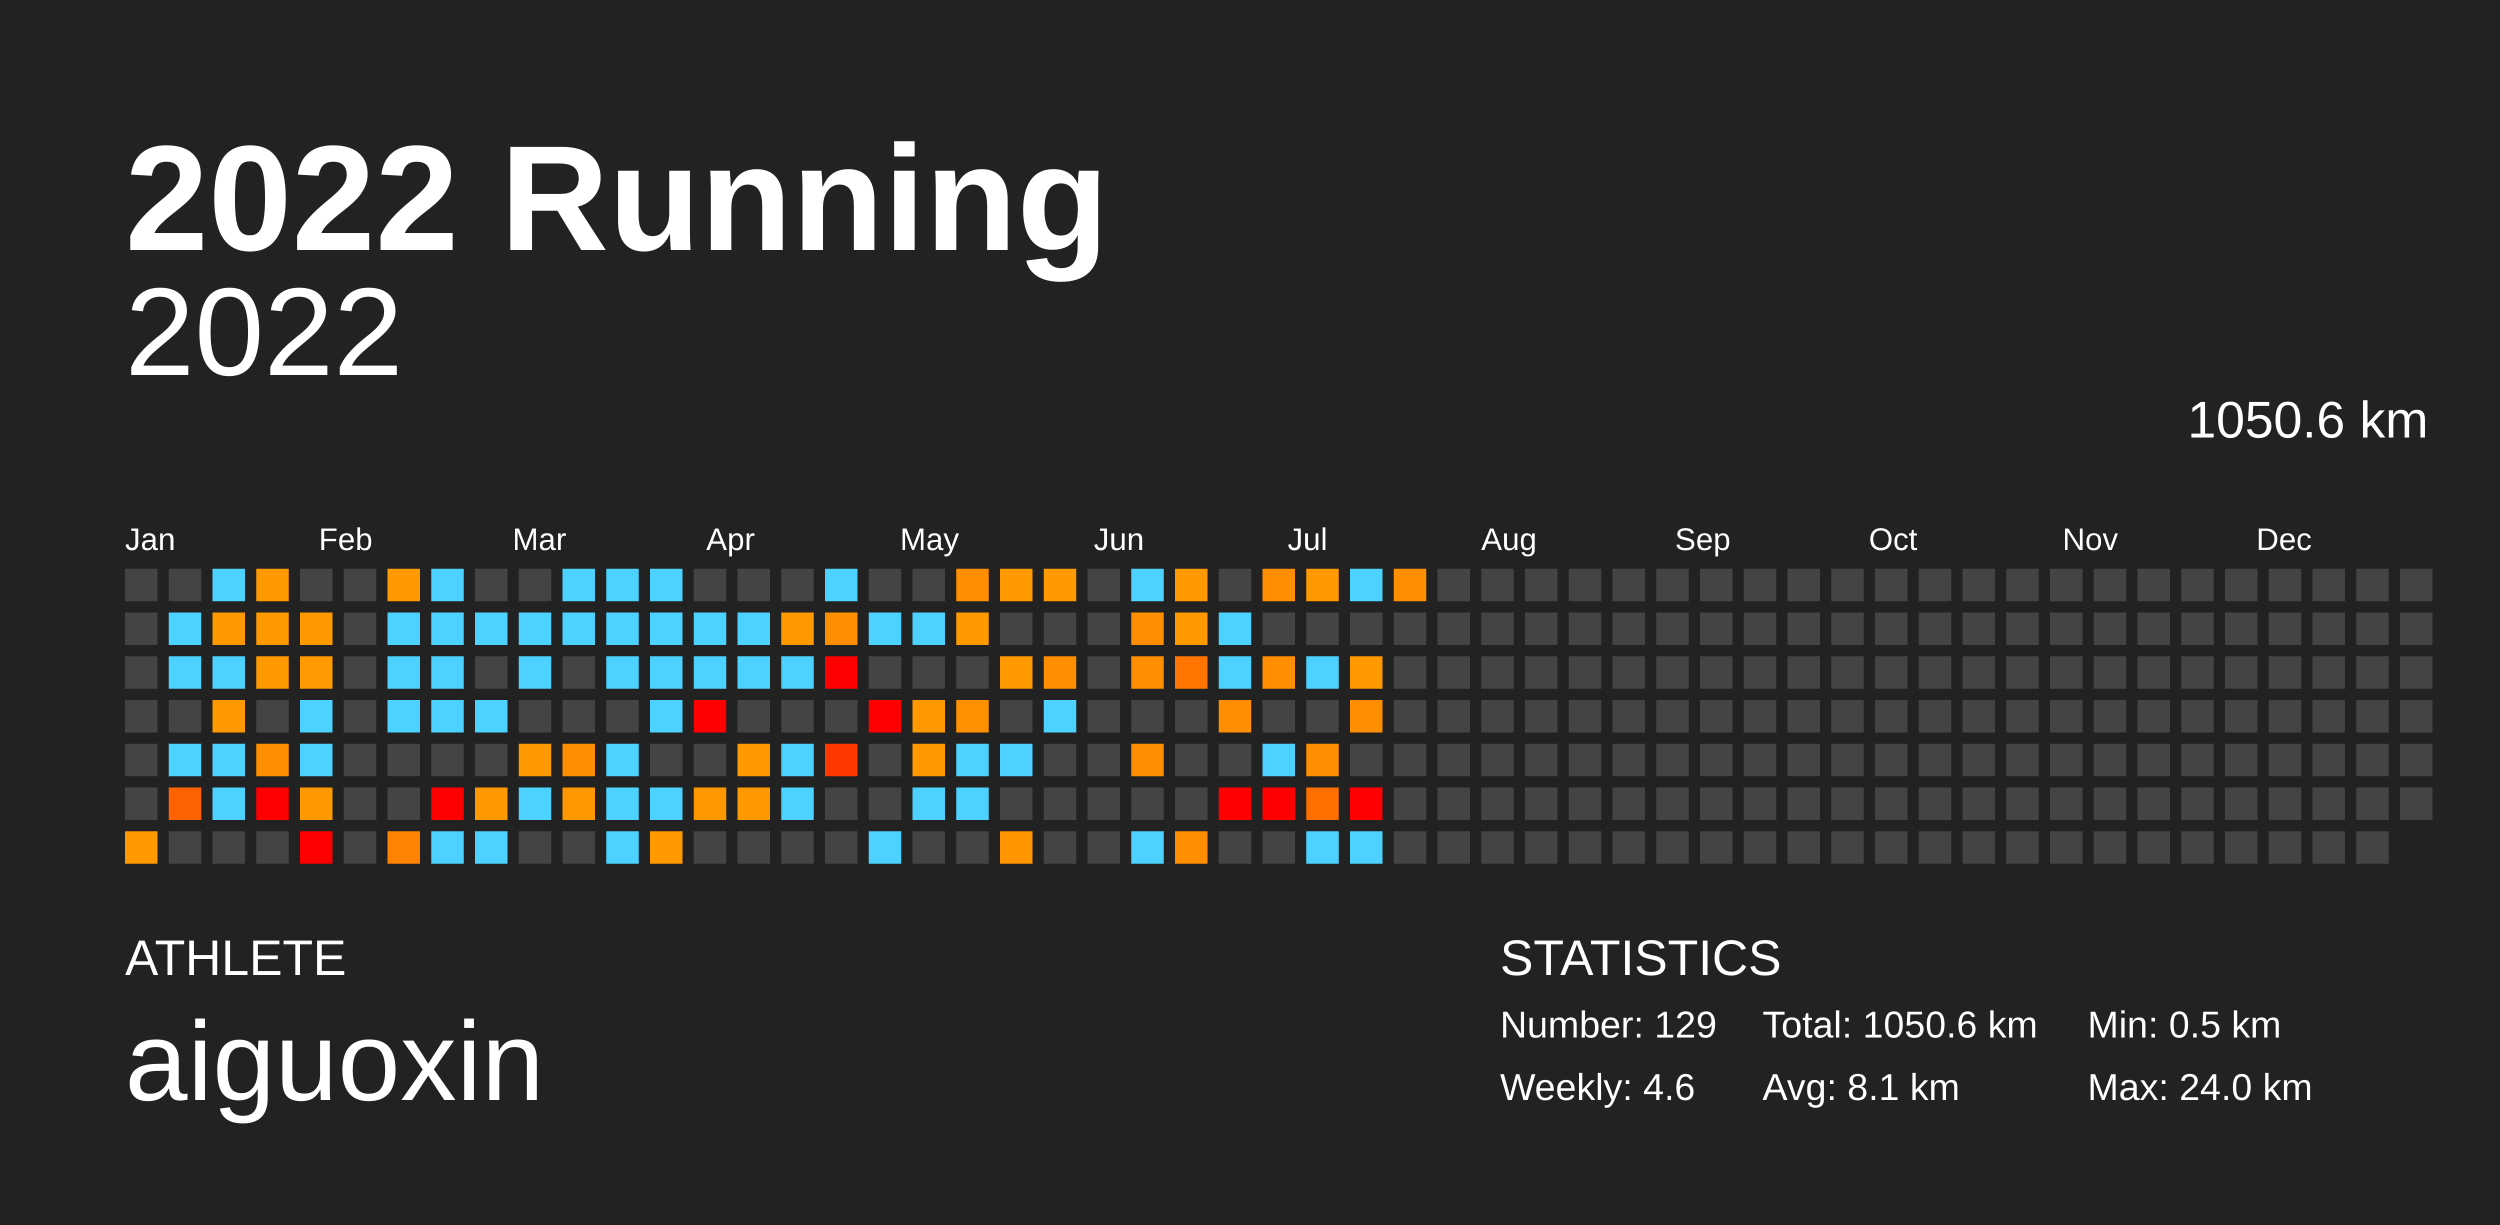
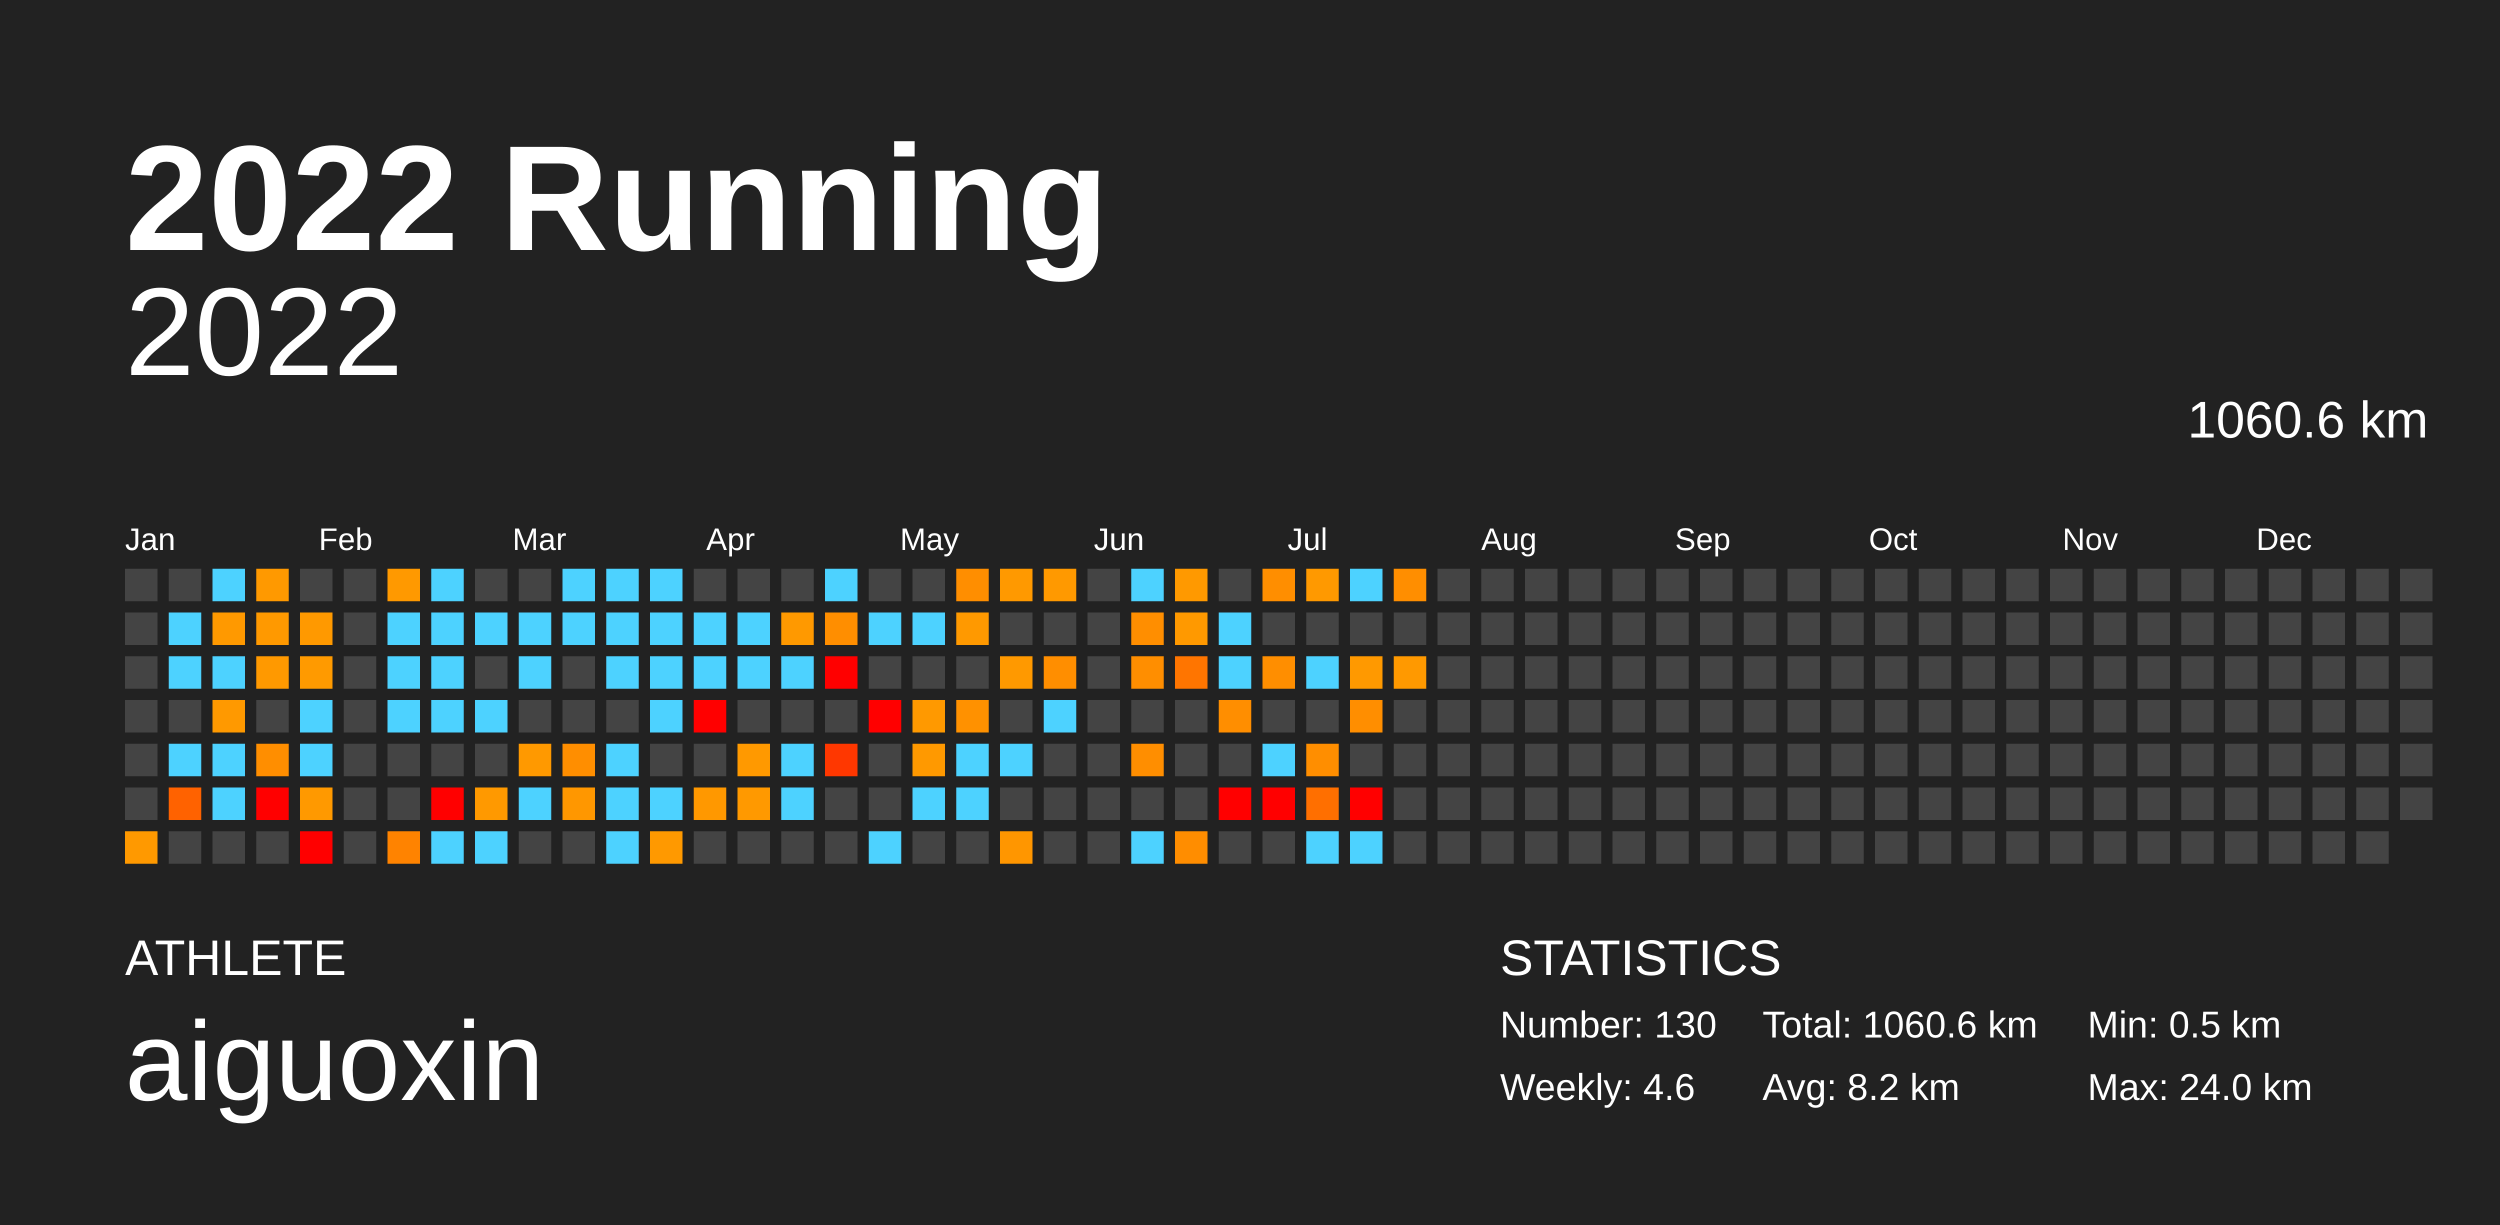
<svg xmlns="http://www.w3.org/2000/svg" baseProfile="full" height="98mm" version="1.1" viewBox="0,0,200,98" width="200mm">
  <defs />
  <rect fill="#222222" height="98" width="200" x="0" y="0" />
  <text fill="#FFFFFF" style="font-size:12px; font-family:Arial; font-weight:bold;" x="10" y="20">2022 Running</text>
  <text fill="#FFFFFF" style="font-size:4px; font-family:Arial" x="10" y="78">ATHLETE</text>
  <text fill="#FFFFFF" style="font-size:9px; font-family:Arial" x="10" y="88">aiguoxin</text>
  <text fill="#FFFFFF" style="font-size:4px; font-family:Arial" x="120" y="78">STATISTICS</text>
-   <text fill="#FFFFFF" style="font-size:3px; font-family:Arial" x="120" y="83">Number: 129</text>
+   <text fill="#FFFFFF" style="font-size:3px; font-family:Arial" x="120" y="83">Number: 130</text>
  <text fill="#FFFFFF" style="font-size:3px; font-family:Arial" x="120" y="88">Weekly: 4.6</text>
-   <text fill="#FFFFFF" style="font-size:3px; font-family:Arial" x="141" y="83">Total: 1050.6 km</text>
-   <text fill="#FFFFFF" style="font-size:3px; font-family:Arial" x="141" y="88">Avg: 8.1 km</text>
+   <text fill="#FFFFFF" style="font-size:3px; font-family:Arial" x="141" y="83">Total: 1060.6 km</text>
+   <text fill="#FFFFFF" style="font-size:3px; font-family:Arial" x="141" y="88">Avg: 8.2 km</text>
  <text fill="#FFFFFF" style="font-size:3px; font-family:Arial" x="167" y="83">Min: 0.5 km</text>
  <text fill="#FFFFFF" style="font-size:3px; font-family:Arial" x="167" y="88">Max: 24.0 km</text>
  <text alignment-baseline="hanging" fill="#FFFFFF" style="font-size:10.0px; font-family:Arial;" x="10" y="30">2022</text>
-   <text alignment-baseline="hanging" fill="#FFFFFF" style="font-size:4.125px; font-family:Arial;" x="175" y="35">1050.6 km</text>
+   <text alignment-baseline="hanging" fill="#FFFFFF" style="font-size:4.125px; font-family:Arial;" x="175" y="35">1060.6 km</text>
  <text fill="#FFFFFF" style="font-size:2.5px; font-family:Arial" x="10.0" y="44">Jan</text>
  <text fill="#FFFFFF" style="font-size:2.5px; font-family:Arial" x="25.5" y="44">Feb</text>
  <text fill="#FFFFFF" style="font-size:2.5px; font-family:Arial" x="41.0" y="44">Mar</text>
  <text fill="#FFFFFF" style="font-size:2.5px; font-family:Arial" x="56.5" y="44">Apr</text>
  <text fill="#FFFFFF" style="font-size:2.5px; font-family:Arial" x="72.0" y="44">May</text>
  <text fill="#FFFFFF" style="font-size:2.5px; font-family:Arial" x="87.5" y="44">Jun</text>
  <text fill="#FFFFFF" style="font-size:2.5px; font-family:Arial" x="103.0" y="44">Jul</text>
  <text fill="#FFFFFF" style="font-size:2.5px; font-family:Arial" x="118.5" y="44">Aug</text>
  <text fill="#FFFFFF" style="font-size:2.5px; font-family:Arial" x="134.0" y="44">Sep</text>
  <text fill="#FFFFFF" style="font-size:2.5px; font-family:Arial" x="149.5" y="44">Oct</text>
  <text fill="#FFFFFF" style="font-size:2.5px; font-family:Arial" x="165.0" y="44">Nov</text>
  <text fill="#FFFFFF" style="font-size:2.5px; font-family:Arial" x="180.5" y="44">Dec</text>
  <rect fill="#444444" height="2.6" width="2.6" x="10.0" y="45.5" />
  <rect fill="#444444" height="2.6" width="2.6" x="10.0" y="49.0" />
  <rect fill="#444444" height="2.6" width="2.6" x="10.0" y="52.5" />
  <rect fill="#444444" height="2.6" width="2.6" x="10.0" y="56.0" />
  <rect fill="#444444" height="2.6" width="2.6" x="10.0" y="59.5" />
  <rect fill="#444444" height="2.6" width="2.6" x="10.0" y="63.0" />
  <rect fill="#ff9900" height="2.6" width="2.6" x="10.0" y="66.5" />
  <rect fill="#444444" height="2.6" width="2.6" x="13.5" y="45.5" />
  <rect fill="#4dd2ff" height="2.6" width="2.6" x="13.5" y="49.0" />
  <rect fill="#4dd2ff" height="2.6" width="2.6" x="13.5" y="52.5" />
  <rect fill="#444444" height="2.6" width="2.6" x="13.5" y="56.0" />
  <rect fill="#4dd2ff" height="2.6" width="2.6" x="13.5" y="59.5" />
  <rect fill="#ff6200" height="2.6" width="2.6" x="13.5" y="63.0" />
  <rect fill="#444444" height="2.6" width="2.6" x="13.5" y="66.5" />
  <rect fill="#4dd2ff" height="2.6" width="2.6" x="17.0" y="45.5" />
  <rect fill="#ff9900" height="2.6" width="2.6" x="17.0" y="49.0" />
  <rect fill="#4dd2ff" height="2.6" width="2.6" x="17.0" y="52.5" />
  <rect fill="#ff9900" height="2.6" width="2.6" x="17.0" y="56.0" />
  <rect fill="#4dd2ff" height="2.6" width="2.6" x="17.0" y="59.5" />
  <rect fill="#4dd2ff" height="2.6" width="2.6" x="17.0" y="63.0" />
  <rect fill="#444444" height="2.6" width="2.6" x="17.0" y="66.5" />
  <rect fill="#ff9900" height="2.6" width="2.6" x="20.5" y="45.5" />
  <rect fill="#ff9900" height="2.6" width="2.6" x="20.5" y="49.0" />
  <rect fill="#ff9900" height="2.6" width="2.6" x="20.5" y="52.5" />
  <rect fill="#444444" height="2.6" width="2.6" x="20.5" y="56.0" />
  <rect fill="#ff8e00" height="2.6" width="2.6" x="20.5" y="59.5" />
  <rect fill="red" height="2.6" width="2.6" x="20.5" y="63.0" />
  <rect fill="#444444" height="2.6" width="2.6" x="20.5" y="66.5" />
  <rect fill="#444444" height="2.6" width="2.6" x="24.0" y="45.5" />
  <rect fill="#ff9900" height="2.6" width="2.6" x="24.0" y="49.0" />
  <rect fill="#ff9a00" height="2.6" width="2.6" x="24.0" y="52.5" />
  <rect fill="#4dd2ff" height="2.6" width="2.6" x="24.0" y="56.0" />
  <rect fill="#4dd2ff" height="2.6" width="2.6" x="24.0" y="59.5" />
  <rect fill="#ff9900" height="2.6" width="2.6" x="24.0" y="63.0" />
  <rect fill="red" height="2.6" width="2.6" x="24.0" y="66.5" />
  <rect fill="#444444" height="2.6" width="2.6" x="27.5" y="45.5" />
  <rect fill="#444444" height="2.6" width="2.6" x="27.5" y="49.0" />
  <rect fill="#444444" height="2.6" width="2.6" x="27.5" y="52.5" />
  <rect fill="#444444" height="2.6" width="2.6" x="27.5" y="56.0" />
  <rect fill="#444444" height="2.6" width="2.6" x="27.5" y="59.5" />
  <rect fill="#444444" height="2.6" width="2.6" x="27.5" y="63.0" />
  <rect fill="#444444" height="2.6" width="2.6" x="27.5" y="66.5" />
  <rect fill="#ff9900" height="2.6" width="2.6" x="31.0" y="45.5" />
  <rect fill="#4dd2ff" height="2.6" width="2.6" x="31.0" y="49.0" />
  <rect fill="#4dd2ff" height="2.6" width="2.6" x="31.0" y="52.5" />
  <rect fill="#4dd2ff" height="2.6" width="2.6" x="31.0" y="56.0" />
  <rect fill="#444444" height="2.6" width="2.6" x="31.0" y="59.5" />
  <rect fill="#444444" height="2.6" width="2.6" x="31.0" y="63.0" />
  <rect fill="#ff8300" height="2.6" width="2.6" x="31.0" y="66.5" />
  <rect fill="#4dd2ff" height="2.6" width="2.6" x="34.5" y="45.5" />
  <rect fill="#4dd2ff" height="2.6" width="2.6" x="34.5" y="49.0" />
  <rect fill="#4dd2ff" height="2.6" width="2.6" x="34.5" y="52.5" />
  <rect fill="#4dd2ff" height="2.6" width="2.6" x="34.5" y="56.0" />
  <rect fill="#444444" height="2.6" width="2.6" x="34.5" y="59.5" />
  <rect fill="red" height="2.6" width="2.6" x="34.5" y="63.0" />
  <rect fill="#4dd2ff" height="2.6" width="2.6" x="34.5" y="66.5" />
  <rect fill="#444444" height="2.6" width="2.6" x="38.0" y="45.5" />
  <rect fill="#4dd2ff" height="2.6" width="2.6" x="38.0" y="49.0" />
  <rect fill="#444444" height="2.6" width="2.6" x="38.0" y="52.5" />
  <rect fill="#4dd2ff" height="2.6" width="2.6" x="38.0" y="56.0" />
  <rect fill="#444444" height="2.6" width="2.6" x="38.0" y="59.5" />
  <rect fill="#ff9900" height="2.6" width="2.6" x="38.0" y="63.0" />
  <rect fill="#4dd2ff" height="2.6" width="2.6" x="38.0" y="66.5" />
  <rect fill="#444444" height="2.6" width="2.6" x="41.5" y="45.5" />
  <rect fill="#4dd2ff" height="2.6" width="2.6" x="41.5" y="49.0" />
  <rect fill="#4dd2ff" height="2.6" width="2.6" x="41.5" y="52.5" />
  <rect fill="#444444" height="2.6" width="2.6" x="41.5" y="56.0" />
  <rect fill="#ff9900" height="2.6" width="2.6" x="41.5" y="59.5" />
  <rect fill="#4dd2ff" height="2.6" width="2.6" x="41.5" y="63.0" />
  <rect fill="#444444" height="2.6" width="2.6" x="41.5" y="66.5" />
  <rect fill="#4dd2ff" height="2.6" width="2.6" x="45.0" y="45.5" />
  <rect fill="#4dd2ff" height="2.6" width="2.6" x="45.0" y="49.0" />
  <rect fill="#444444" height="2.6" width="2.6" x="45.0" y="52.5" />
  <rect fill="#444444" height="2.6" width="2.6" x="45.0" y="56.0" />
  <rect fill="#ff8e00" height="2.6" width="2.6" x="45.0" y="59.5" />
  <rect fill="#ff9700" height="2.6" width="2.6" x="45.0" y="63.0" />
  <rect fill="#444444" height="2.6" width="2.6" x="45.0" y="66.5" />
  <rect fill="#4dd2ff" height="2.6" width="2.6" x="48.5" y="45.5" />
  <rect fill="#4dd2ff" height="2.6" width="2.6" x="48.5" y="49.0" />
  <rect fill="#4dd2ff" height="2.6" width="2.6" x="48.5" y="52.5" />
  <rect fill="#444444" height="2.6" width="2.6" x="48.5" y="56.0" />
  <rect fill="#4dd2ff" height="2.6" width="2.6" x="48.5" y="59.5" />
  <rect fill="#4dd2ff" height="2.6" width="2.6" x="48.5" y="63.0" />
  <rect fill="#4dd2ff" height="2.6" width="2.6" x="48.5" y="66.5" />
  <rect fill="#4dd2ff" height="2.6" width="2.6" x="52.0" y="45.5" />
  <rect fill="#4dd2ff" height="2.6" width="2.6" x="52.0" y="49.0" />
  <rect fill="#4dd2ff" height="2.6" width="2.6" x="52.0" y="52.5" />
  <rect fill="#4dd2ff" height="2.6" width="2.6" x="52.0" y="56.0" />
  <rect fill="#444444" height="2.6" width="2.6" x="52.0" y="59.5" />
  <rect fill="#4dd2ff" height="2.6" width="2.6" x="52.0" y="63.0" />
  <rect fill="#ff9900" height="2.6" width="2.6" x="52.0" y="66.5" />
  <rect fill="#444444" height="2.6" width="2.6" x="55.5" y="45.5" />
  <rect fill="#4dd2ff" height="2.6" width="2.6" x="55.5" y="49.0" />
  <rect fill="#4dd2ff" height="2.6" width="2.6" x="55.5" y="52.5" />
  <rect fill="red" height="2.6" width="2.6" x="55.5" y="56.0" />
  <rect fill="#444444" height="2.6" width="2.6" x="55.5" y="59.5" />
  <rect fill="#ff9800" height="2.6" width="2.6" x="55.5" y="63.0" />
  <rect fill="#444444" height="2.6" width="2.6" x="55.5" y="66.5" />
  <rect fill="#444444" height="2.6" width="2.6" x="59.0" y="45.5" />
  <rect fill="#4dd2ff" height="2.6" width="2.6" x="59.0" y="49.0" />
  <rect fill="#4dd2ff" height="2.6" width="2.6" x="59.0" y="52.5" />
  <rect fill="#444444" height="2.6" width="2.6" x="59.0" y="56.0" />
  <rect fill="#ff9900" height="2.6" width="2.6" x="59.0" y="59.5" />
  <rect fill="#ff9900" height="2.6" width="2.6" x="59.0" y="63.0" />
  <rect fill="#444444" height="2.6" width="2.6" x="59.0" y="66.5" />
  <rect fill="#444444" height="2.6" width="2.6" x="62.5" y="45.5" />
  <rect fill="#ff9900" height="2.6" width="2.6" x="62.5" y="49.0" />
  <rect fill="#4dd2ff" height="2.6" width="2.6" x="62.5" y="52.5" />
  <rect fill="#444444" height="2.6" width="2.6" x="62.5" y="56.0" />
  <rect fill="#4dd2ff" height="2.6" width="2.6" x="62.5" y="59.5" />
  <rect fill="#4dd2ff" height="2.6" width="2.6" x="62.5" y="63.0" />
  <rect fill="#444444" height="2.6" width="2.6" x="62.5" y="66.5" />
  <rect fill="#4dd2ff" height="2.6" width="2.6" x="66.0" y="45.5" />
  <rect fill="#ff8e00" height="2.6" width="2.6" x="66.0" y="49.0" />
  <rect fill="red" height="2.6" width="2.6" x="66.0" y="52.5" />
  <rect fill="#444444" height="2.6" width="2.6" x="66.0" y="56.0" />
  <rect fill="#ff3700" height="2.6" width="2.6" x="66.0" y="59.5" />
  <rect fill="#444444" height="2.6" width="2.6" x="66.0" y="63.0" />
  <rect fill="#444444" height="2.6" width="2.6" x="66.0" y="66.5" />
  <rect fill="#444444" height="2.6" width="2.6" x="69.5" y="45.5" />
  <rect fill="#4dd2ff" height="2.6" width="2.6" x="69.5" y="49.0" />
  <rect fill="#444444" height="2.6" width="2.6" x="69.5" y="52.5" />
  <rect fill="red" height="2.6" width="2.6" x="69.5" y="56.0" />
  <rect fill="#444444" height="2.6" width="2.6" x="69.5" y="59.5" />
  <rect fill="#444444" height="2.6" width="2.6" x="69.5" y="63.0" />
  <rect fill="#4dd2ff" height="2.6" width="2.6" x="69.5" y="66.5" />
  <rect fill="#444444" height="2.6" width="2.6" x="73.0" y="45.5" />
  <rect fill="#4dd2ff" height="2.6" width="2.6" x="73.0" y="49.0" />
  <rect fill="#444444" height="2.6" width="2.6" x="73.0" y="52.5" />
  <rect fill="#ff9900" height="2.6" width="2.6" x="73.0" y="56.0" />
  <rect fill="#ff9900" height="2.6" width="2.6" x="73.0" y="59.5" />
  <rect fill="#4dd2ff" height="2.6" width="2.6" x="73.0" y="63.0" />
  <rect fill="#444444" height="2.6" width="2.6" x="73.0" y="66.5" />
  <rect fill="#ff8e00" height="2.6" width="2.6" x="76.5" y="45.5" />
  <rect fill="#ff9900" height="2.6" width="2.6" x="76.5" y="49.0" />
  <rect fill="#444444" height="2.6" width="2.6" x="76.5" y="52.5" />
  <rect fill="#ff9100" height="2.6" width="2.6" x="76.5" y="56.0" />
  <rect fill="#4dd2ff" height="2.6" width="2.6" x="76.5" y="59.5" />
  <rect fill="#4dd2ff" height="2.6" width="2.6" x="76.5" y="63.0" />
  <rect fill="#444444" height="2.6" width="2.6" x="76.5" y="66.5" />
  <rect fill="#ff9900" height="2.6" width="2.6" x="80.0" y="45.5" />
  <rect fill="#444444" height="2.6" width="2.6" x="80.0" y="49.0" />
  <rect fill="#ff9900" height="2.6" width="2.6" x="80.0" y="52.5" />
  <rect fill="#444444" height="2.6" width="2.6" x="80.0" y="56.0" />
  <rect fill="#4dd2ff" height="2.6" width="2.6" x="80.0" y="59.5" />
  <rect fill="#444444" height="2.6" width="2.6" x="80.0" y="63.0" />
  <rect fill="#ff9600" height="2.6" width="2.6" x="80.0" y="66.5" />
  <rect fill="#ff9900" height="2.6" width="2.6" x="83.5" y="45.5" />
  <rect fill="#444444" height="2.6" width="2.6" x="83.5" y="49.0" />
  <rect fill="#ff8e00" height="2.6" width="2.6" x="83.5" y="52.5" />
  <rect fill="#4dd2ff" height="2.6" width="2.6" x="83.5" y="56.0" />
  <rect fill="#444444" height="2.6" width="2.6" x="83.5" y="59.5" />
  <rect fill="#444444" height="2.6" width="2.6" x="83.5" y="63.0" />
  <rect fill="#444444" height="2.6" width="2.6" x="83.5" y="66.5" />
  <rect fill="#444444" height="2.6" width="2.6" x="87.0" y="45.5" />
  <rect fill="#444444" height="2.6" width="2.6" x="87.0" y="49.0" />
  <rect fill="#444444" height="2.6" width="2.6" x="87.0" y="52.5" />
  <rect fill="#444444" height="2.6" width="2.6" x="87.0" y="56.0" />
  <rect fill="#444444" height="2.6" width="2.6" x="87.0" y="59.5" />
  <rect fill="#444444" height="2.6" width="2.6" x="87.0" y="63.0" />
  <rect fill="#444444" height="2.6" width="2.6" x="87.0" y="66.5" />
  <rect fill="#4dd2ff" height="2.6" width="2.6" x="90.5" y="45.5" />
  <rect fill="#ff8e00" height="2.6" width="2.6" x="90.5" y="49.0" />
  <rect fill="#ff8e00" height="2.6" width="2.6" x="90.5" y="52.5" />
  <rect fill="#444444" height="2.6" width="2.6" x="90.5" y="56.0" />
  <rect fill="#ff8e00" height="2.6" width="2.6" x="90.5" y="59.5" />
  <rect fill="#444444" height="2.6" width="2.6" x="90.5" y="63.0" />
  <rect fill="#4dd2ff" height="2.6" width="2.6" x="90.5" y="66.5" />
  <rect fill="#ff9900" height="2.6" width="2.6" x="94.0" y="45.5" />
  <rect fill="#ff9900" height="2.6" width="2.6" x="94.0" y="49.0" />
  <rect fill="#ff7500" height="2.6" width="2.6" x="94.0" y="52.5" />
  <rect fill="#444444" height="2.6" width="2.6" x="94.0" y="56.0" />
  <rect fill="#444444" height="2.6" width="2.6" x="94.0" y="59.5" />
  <rect fill="#444444" height="2.6" width="2.6" x="94.0" y="63.0" />
  <rect fill="#ff8d00" height="2.6" width="2.6" x="94.0" y="66.5" />
  <rect fill="#444444" height="2.6" width="2.6" x="97.5" y="45.5" />
  <rect fill="#4dd2ff" height="2.6" width="2.6" x="97.5" y="49.0" />
  <rect fill="#4dd2ff" height="2.6" width="2.6" x="97.5" y="52.5" />
  <rect fill="#ff8e00" height="2.6" width="2.6" x="97.5" y="56.0" />
  <rect fill="#444444" height="2.6" width="2.6" x="97.5" y="59.5" />
  <rect fill="red" height="2.6" width="2.6" x="97.5" y="63.0" />
  <rect fill="#444444" height="2.6" width="2.6" x="97.5" y="66.5" />
  <rect fill="#ff8e00" height="2.6" width="2.6" x="101.0" y="45.5" />
  <rect fill="#444444" height="2.6" width="2.6" x="101.0" y="49.0" />
  <rect fill="#ff8e00" height="2.6" width="2.6" x="101.0" y="52.5" />
  <rect fill="#444444" height="2.6" width="2.6" x="101.0" y="56.0" />
  <rect fill="#4dd2ff" height="2.6" width="2.6" x="101.0" y="59.5" />
  <rect fill="red" height="2.6" width="2.6" x="101.0" y="63.0" />
  <rect fill="#444444" height="2.6" width="2.6" x="101.0" y="66.5" />
  <rect fill="#ff9900" height="2.6" width="2.6" x="104.5" y="45.5" />
  <rect fill="#444444" height="2.6" width="2.6" x="104.5" y="49.0" />
  <rect fill="#4dd2ff" height="2.6" width="2.6" x="104.5" y="52.5" />
  <rect fill="#444444" height="2.6" width="2.6" x="104.5" y="56.0" />
  <rect fill="#ff8e00" height="2.6" width="2.6" x="104.5" y="59.5" />
  <rect fill="#ff6f00" height="2.6" width="2.6" x="104.5" y="63.0" />
  <rect fill="#4dd2ff" height="2.6" width="2.6" x="104.5" y="66.5" />
  <rect fill="#4dd2ff" height="2.6" width="2.6" x="108.0" y="45.5" />
  <rect fill="#444444" height="2.6" width="2.6" x="108.0" y="49.0" />
  <rect fill="#ff9900" height="2.6" width="2.6" x="108.0" y="52.5" />
  <rect fill="#ff8e00" height="2.6" width="2.6" x="108.0" y="56.0" />
  <rect fill="#444444" height="2.6" width="2.6" x="108.0" y="59.5" />
  <rect fill="red" height="2.6" width="2.6" x="108.0" y="63.0" />
  <rect fill="#4dd2ff" height="2.6" width="2.6" x="108.0" y="66.5" />
  <rect fill="#ff8e00" height="2.6" width="2.6" x="111.5" y="45.5" />
  <rect fill="#444444" height="2.6" width="2.6" x="111.5" y="49.0" />
-   <rect fill="#444444" height="2.6" width="2.6" x="111.5" y="52.5" />
+   <rect fill="#ff9900" height="2.6" width="2.6" x="111.5" y="52.5" />
  <rect fill="#444444" height="2.6" width="2.6" x="111.5" y="56.0" />
  <rect fill="#444444" height="2.6" width="2.6" x="111.5" y="59.5" />
  <rect fill="#444444" height="2.6" width="2.6" x="111.5" y="63.0" />
  <rect fill="#444444" height="2.6" width="2.6" x="111.5" y="66.5" />
  <rect fill="#444444" height="2.6" width="2.6" x="115.0" y="45.5" />
  <rect fill="#444444" height="2.6" width="2.6" x="115.0" y="49.0" />
  <rect fill="#444444" height="2.6" width="2.6" x="115.0" y="52.5" />
  <rect fill="#444444" height="2.6" width="2.6" x="115.0" y="56.0" />
  <rect fill="#444444" height="2.6" width="2.6" x="115.0" y="59.5" />
  <rect fill="#444444" height="2.6" width="2.6" x="115.0" y="63.0" />
  <rect fill="#444444" height="2.6" width="2.6" x="115.0" y="66.5" />
  <rect fill="#444444" height="2.6" width="2.6" x="118.5" y="45.5" />
  <rect fill="#444444" height="2.6" width="2.6" x="118.5" y="49.0" />
  <rect fill="#444444" height="2.6" width="2.6" x="118.5" y="52.5" />
  <rect fill="#444444" height="2.6" width="2.6" x="118.5" y="56.0" />
  <rect fill="#444444" height="2.6" width="2.6" x="118.5" y="59.5" />
  <rect fill="#444444" height="2.6" width="2.6" x="118.5" y="63.0" />
  <rect fill="#444444" height="2.6" width="2.6" x="118.5" y="66.5" />
  <rect fill="#444444" height="2.6" width="2.6" x="122.0" y="45.5" />
  <rect fill="#444444" height="2.6" width="2.6" x="122.0" y="49.0" />
  <rect fill="#444444" height="2.6" width="2.6" x="122.0" y="52.5" />
  <rect fill="#444444" height="2.6" width="2.6" x="122.0" y="56.0" />
  <rect fill="#444444" height="2.6" width="2.6" x="122.0" y="59.5" />
  <rect fill="#444444" height="2.6" width="2.6" x="122.0" y="63.0" />
  <rect fill="#444444" height="2.6" width="2.6" x="122.0" y="66.5" />
  <rect fill="#444444" height="2.6" width="2.6" x="125.5" y="45.5" />
  <rect fill="#444444" height="2.6" width="2.6" x="125.5" y="49.0" />
  <rect fill="#444444" height="2.6" width="2.6" x="125.5" y="52.5" />
  <rect fill="#444444" height="2.6" width="2.6" x="125.5" y="56.0" />
  <rect fill="#444444" height="2.6" width="2.6" x="125.5" y="59.5" />
  <rect fill="#444444" height="2.6" width="2.6" x="125.5" y="63.0" />
  <rect fill="#444444" height="2.6" width="2.6" x="125.5" y="66.5" />
  <rect fill="#444444" height="2.6" width="2.6" x="129.0" y="45.5" />
  <rect fill="#444444" height="2.6" width="2.6" x="129.0" y="49.0" />
  <rect fill="#444444" height="2.6" width="2.6" x="129.0" y="52.5" />
  <rect fill="#444444" height="2.6" width="2.6" x="129.0" y="56.0" />
  <rect fill="#444444" height="2.6" width="2.6" x="129.0" y="59.5" />
  <rect fill="#444444" height="2.6" width="2.6" x="129.0" y="63.0" />
  <rect fill="#444444" height="2.6" width="2.6" x="129.0" y="66.5" />
  <rect fill="#444444" height="2.6" width="2.6" x="132.5" y="45.5" />
  <rect fill="#444444" height="2.6" width="2.6" x="132.5" y="49.0" />
  <rect fill="#444444" height="2.6" width="2.6" x="132.5" y="52.5" />
  <rect fill="#444444" height="2.6" width="2.6" x="132.5" y="56.0" />
  <rect fill="#444444" height="2.6" width="2.6" x="132.5" y="59.5" />
  <rect fill="#444444" height="2.6" width="2.6" x="132.5" y="63.0" />
  <rect fill="#444444" height="2.6" width="2.6" x="132.5" y="66.5" />
  <rect fill="#444444" height="2.6" width="2.6" x="136.0" y="45.5" />
  <rect fill="#444444" height="2.6" width="2.6" x="136.0" y="49.0" />
  <rect fill="#444444" height="2.6" width="2.6" x="136.0" y="52.5" />
  <rect fill="#444444" height="2.6" width="2.6" x="136.0" y="56.0" />
  <rect fill="#444444" height="2.6" width="2.6" x="136.0" y="59.5" />
  <rect fill="#444444" height="2.6" width="2.6" x="136.0" y="63.0" />
  <rect fill="#444444" height="2.6" width="2.6" x="136.0" y="66.5" />
  <rect fill="#444444" height="2.6" width="2.6" x="139.5" y="45.5" />
  <rect fill="#444444" height="2.6" width="2.6" x="139.5" y="49.0" />
  <rect fill="#444444" height="2.6" width="2.6" x="139.5" y="52.5" />
  <rect fill="#444444" height="2.6" width="2.6" x="139.5" y="56.0" />
  <rect fill="#444444" height="2.6" width="2.6" x="139.5" y="59.5" />
  <rect fill="#444444" height="2.6" width="2.6" x="139.5" y="63.0" />
  <rect fill="#444444" height="2.6" width="2.6" x="139.5" y="66.5" />
  <rect fill="#444444" height="2.6" width="2.6" x="143.0" y="45.5" />
  <rect fill="#444444" height="2.6" width="2.6" x="143.0" y="49.0" />
  <rect fill="#444444" height="2.6" width="2.6" x="143.0" y="52.5" />
  <rect fill="#444444" height="2.6" width="2.6" x="143.0" y="56.0" />
  <rect fill="#444444" height="2.6" width="2.6" x="143.0" y="59.5" />
  <rect fill="#444444" height="2.6" width="2.6" x="143.0" y="63.0" />
  <rect fill="#444444" height="2.6" width="2.6" x="143.0" y="66.5" />
  <rect fill="#444444" height="2.6" width="2.6" x="146.5" y="45.5" />
  <rect fill="#444444" height="2.6" width="2.6" x="146.5" y="49.0" />
  <rect fill="#444444" height="2.6" width="2.6" x="146.5" y="52.5" />
  <rect fill="#444444" height="2.6" width="2.6" x="146.5" y="56.0" />
  <rect fill="#444444" height="2.6" width="2.6" x="146.5" y="59.5" />
  <rect fill="#444444" height="2.6" width="2.6" x="146.5" y="63.0" />
  <rect fill="#444444" height="2.6" width="2.6" x="146.5" y="66.5" />
  <rect fill="#444444" height="2.6" width="2.6" x="150.0" y="45.5" />
  <rect fill="#444444" height="2.6" width="2.6" x="150.0" y="49.0" />
  <rect fill="#444444" height="2.6" width="2.6" x="150.0" y="52.5" />
  <rect fill="#444444" height="2.6" width="2.6" x="150.0" y="56.0" />
  <rect fill="#444444" height="2.6" width="2.6" x="150.0" y="59.5" />
  <rect fill="#444444" height="2.6" width="2.6" x="150.0" y="63.0" />
  <rect fill="#444444" height="2.6" width="2.6" x="150.0" y="66.5" />
  <rect fill="#444444" height="2.6" width="2.6" x="153.5" y="45.5" />
  <rect fill="#444444" height="2.6" width="2.6" x="153.5" y="49.0" />
  <rect fill="#444444" height="2.6" width="2.6" x="153.5" y="52.5" />
  <rect fill="#444444" height="2.6" width="2.6" x="153.5" y="56.0" />
  <rect fill="#444444" height="2.6" width="2.6" x="153.5" y="59.5" />
  <rect fill="#444444" height="2.6" width="2.6" x="153.5" y="63.0" />
  <rect fill="#444444" height="2.6" width="2.6" x="153.5" y="66.5" />
  <rect fill="#444444" height="2.6" width="2.6" x="157.0" y="45.5" />
  <rect fill="#444444" height="2.6" width="2.6" x="157.0" y="49.0" />
  <rect fill="#444444" height="2.6" width="2.6" x="157.0" y="52.5" />
  <rect fill="#444444" height="2.6" width="2.6" x="157.0" y="56.0" />
  <rect fill="#444444" height="2.6" width="2.6" x="157.0" y="59.5" />
  <rect fill="#444444" height="2.6" width="2.6" x="157.0" y="63.0" />
  <rect fill="#444444" height="2.6" width="2.6" x="157.0" y="66.5" />
  <rect fill="#444444" height="2.6" width="2.6" x="160.5" y="45.5" />
  <rect fill="#444444" height="2.6" width="2.6" x="160.5" y="49.0" />
  <rect fill="#444444" height="2.6" width="2.6" x="160.5" y="52.5" />
  <rect fill="#444444" height="2.6" width="2.6" x="160.5" y="56.0" />
  <rect fill="#444444" height="2.6" width="2.6" x="160.5" y="59.5" />
  <rect fill="#444444" height="2.6" width="2.6" x="160.5" y="63.0" />
  <rect fill="#444444" height="2.6" width="2.6" x="160.5" y="66.5" />
  <rect fill="#444444" height="2.6" width="2.6" x="164.0" y="45.5" />
  <rect fill="#444444" height="2.6" width="2.6" x="164.0" y="49.0" />
  <rect fill="#444444" height="2.6" width="2.6" x="164.0" y="52.5" />
  <rect fill="#444444" height="2.6" width="2.6" x="164.0" y="56.0" />
  <rect fill="#444444" height="2.6" width="2.6" x="164.0" y="59.5" />
  <rect fill="#444444" height="2.6" width="2.6" x="164.0" y="63.0" />
  <rect fill="#444444" height="2.6" width="2.6" x="164.0" y="66.5" />
  <rect fill="#444444" height="2.6" width="2.6" x="167.5" y="45.5" />
  <rect fill="#444444" height="2.6" width="2.6" x="167.5" y="49.0" />
  <rect fill="#444444" height="2.6" width="2.6" x="167.5" y="52.5" />
  <rect fill="#444444" height="2.6" width="2.6" x="167.5" y="56.0" />
  <rect fill="#444444" height="2.6" width="2.6" x="167.5" y="59.5" />
  <rect fill="#444444" height="2.6" width="2.6" x="167.5" y="63.0" />
  <rect fill="#444444" height="2.6" width="2.6" x="167.5" y="66.5" />
  <rect fill="#444444" height="2.6" width="2.6" x="171.0" y="45.5" />
  <rect fill="#444444" height="2.6" width="2.6" x="171.0" y="49.0" />
  <rect fill="#444444" height="2.6" width="2.6" x="171.0" y="52.5" />
  <rect fill="#444444" height="2.6" width="2.6" x="171.0" y="56.0" />
  <rect fill="#444444" height="2.6" width="2.6" x="171.0" y="59.5" />
  <rect fill="#444444" height="2.6" width="2.6" x="171.0" y="63.0" />
  <rect fill="#444444" height="2.6" width="2.6" x="171.0" y="66.5" />
  <rect fill="#444444" height="2.6" width="2.6" x="174.5" y="45.5" />
  <rect fill="#444444" height="2.6" width="2.6" x="174.5" y="49.0" />
  <rect fill="#444444" height="2.6" width="2.6" x="174.5" y="52.5" />
  <rect fill="#444444" height="2.6" width="2.6" x="174.5" y="56.0" />
  <rect fill="#444444" height="2.6" width="2.6" x="174.5" y="59.5" />
  <rect fill="#444444" height="2.6" width="2.6" x="174.5" y="63.0" />
  <rect fill="#444444" height="2.6" width="2.6" x="174.5" y="66.5" />
  <rect fill="#444444" height="2.6" width="2.6" x="178.0" y="45.5" />
  <rect fill="#444444" height="2.6" width="2.6" x="178.0" y="49.0" />
  <rect fill="#444444" height="2.6" width="2.6" x="178.0" y="52.5" />
  <rect fill="#444444" height="2.6" width="2.6" x="178.0" y="56.0" />
  <rect fill="#444444" height="2.6" width="2.6" x="178.0" y="59.5" />
  <rect fill="#444444" height="2.6" width="2.6" x="178.0" y="63.0" />
  <rect fill="#444444" height="2.6" width="2.6" x="178.0" y="66.5" />
  <rect fill="#444444" height="2.6" width="2.6" x="181.5" y="45.5" />
  <rect fill="#444444" height="2.6" width="2.6" x="181.5" y="49.0" />
  <rect fill="#444444" height="2.6" width="2.6" x="181.5" y="52.5" />
  <rect fill="#444444" height="2.6" width="2.6" x="181.5" y="56.0" />
  <rect fill="#444444" height="2.6" width="2.6" x="181.5" y="59.5" />
  <rect fill="#444444" height="2.6" width="2.6" x="181.5" y="63.0" />
  <rect fill="#444444" height="2.6" width="2.6" x="181.5" y="66.5" />
  <rect fill="#444444" height="2.6" width="2.6" x="185.0" y="45.5" />
  <rect fill="#444444" height="2.6" width="2.6" x="185.0" y="49.0" />
  <rect fill="#444444" height="2.6" width="2.6" x="185.0" y="52.5" />
  <rect fill="#444444" height="2.6" width="2.6" x="185.0" y="56.0" />
  <rect fill="#444444" height="2.6" width="2.6" x="185.0" y="59.5" />
  <rect fill="#444444" height="2.6" width="2.6" x="185.0" y="63.0" />
  <rect fill="#444444" height="2.6" width="2.6" x="185.0" y="66.5" />
  <rect fill="#444444" height="2.6" width="2.6" x="188.5" y="45.5" />
  <rect fill="#444444" height="2.6" width="2.6" x="188.5" y="49.0" />
  <rect fill="#444444" height="2.6" width="2.6" x="188.5" y="52.5" />
  <rect fill="#444444" height="2.6" width="2.6" x="188.5" y="56.0" />
  <rect fill="#444444" height="2.6" width="2.6" x="188.5" y="59.5" />
  <rect fill="#444444" height="2.6" width="2.6" x="188.5" y="63.0" />
  <rect fill="#444444" height="2.6" width="2.6" x="188.5" y="66.5" />
  <rect fill="#444444" height="2.6" width="2.6" x="192.0" y="45.5" />
  <rect fill="#444444" height="2.6" width="2.6" x="192.0" y="49.0" />
  <rect fill="#444444" height="2.6" width="2.6" x="192.0" y="52.5" />
  <rect fill="#444444" height="2.6" width="2.6" x="192.0" y="56.0" />
  <rect fill="#444444" height="2.6" width="2.6" x="192.0" y="59.5" />
  <rect fill="#444444" height="2.6" width="2.6" x="192.0" y="63.0" />
</svg>
